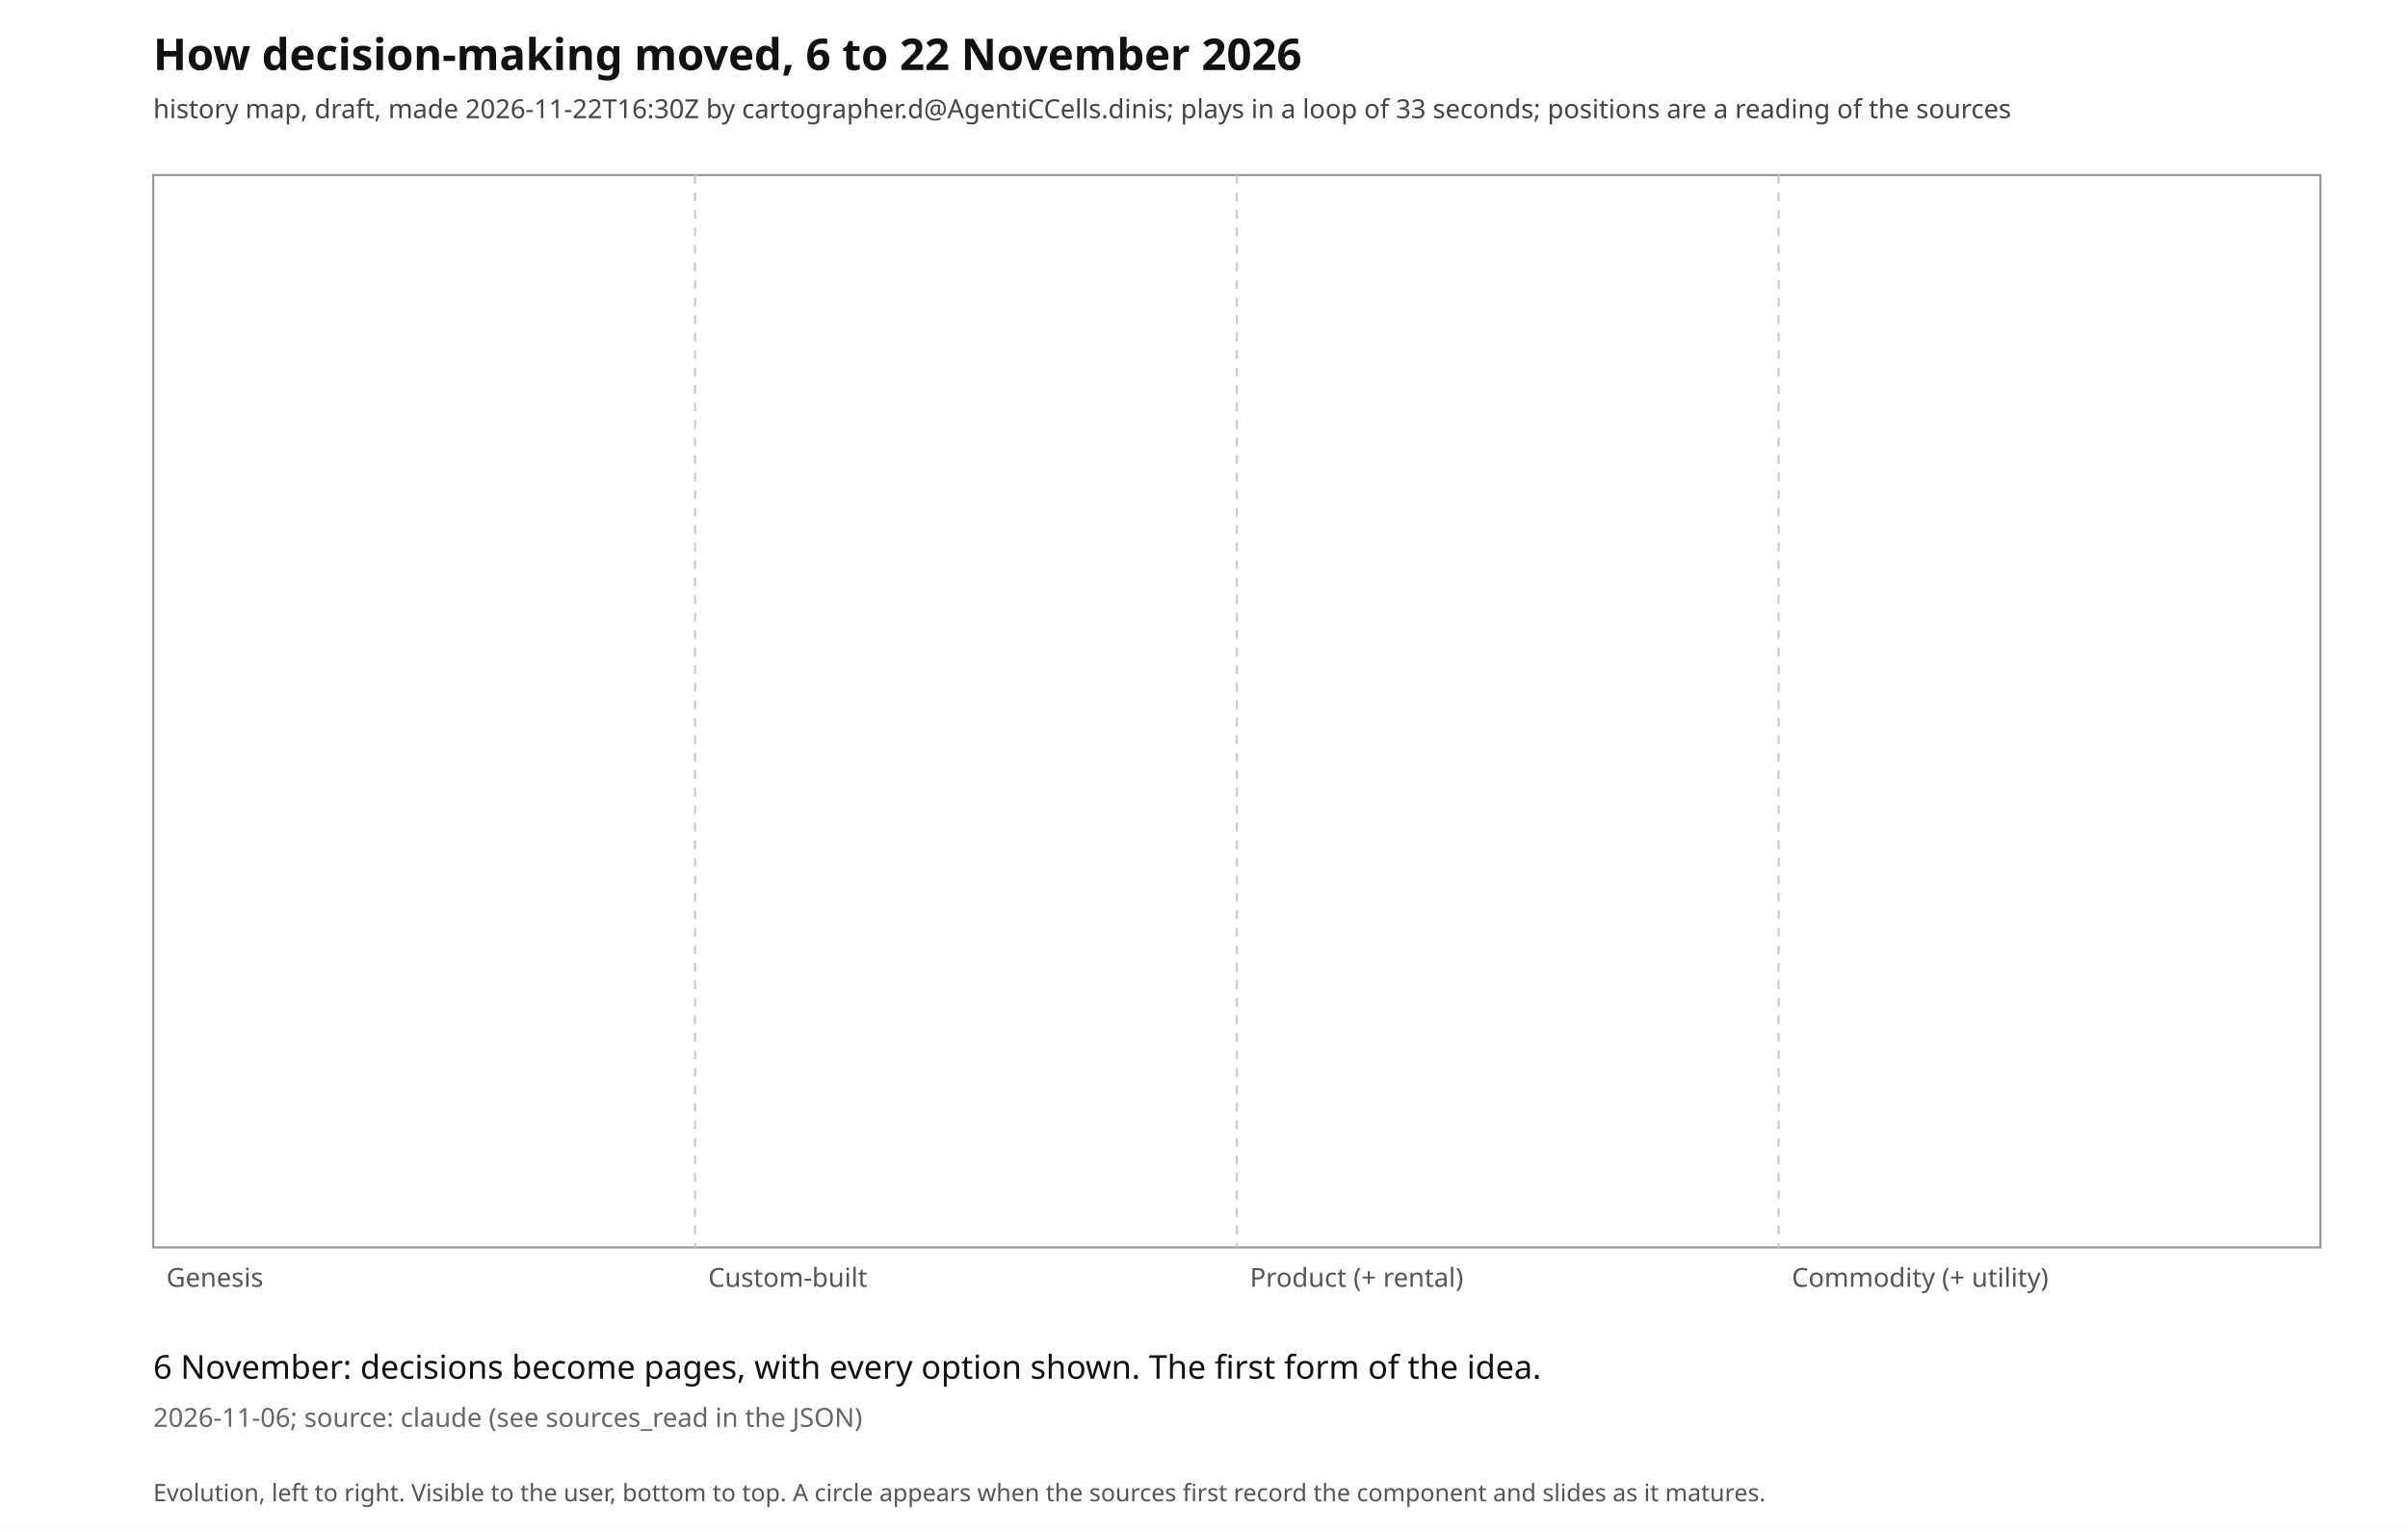
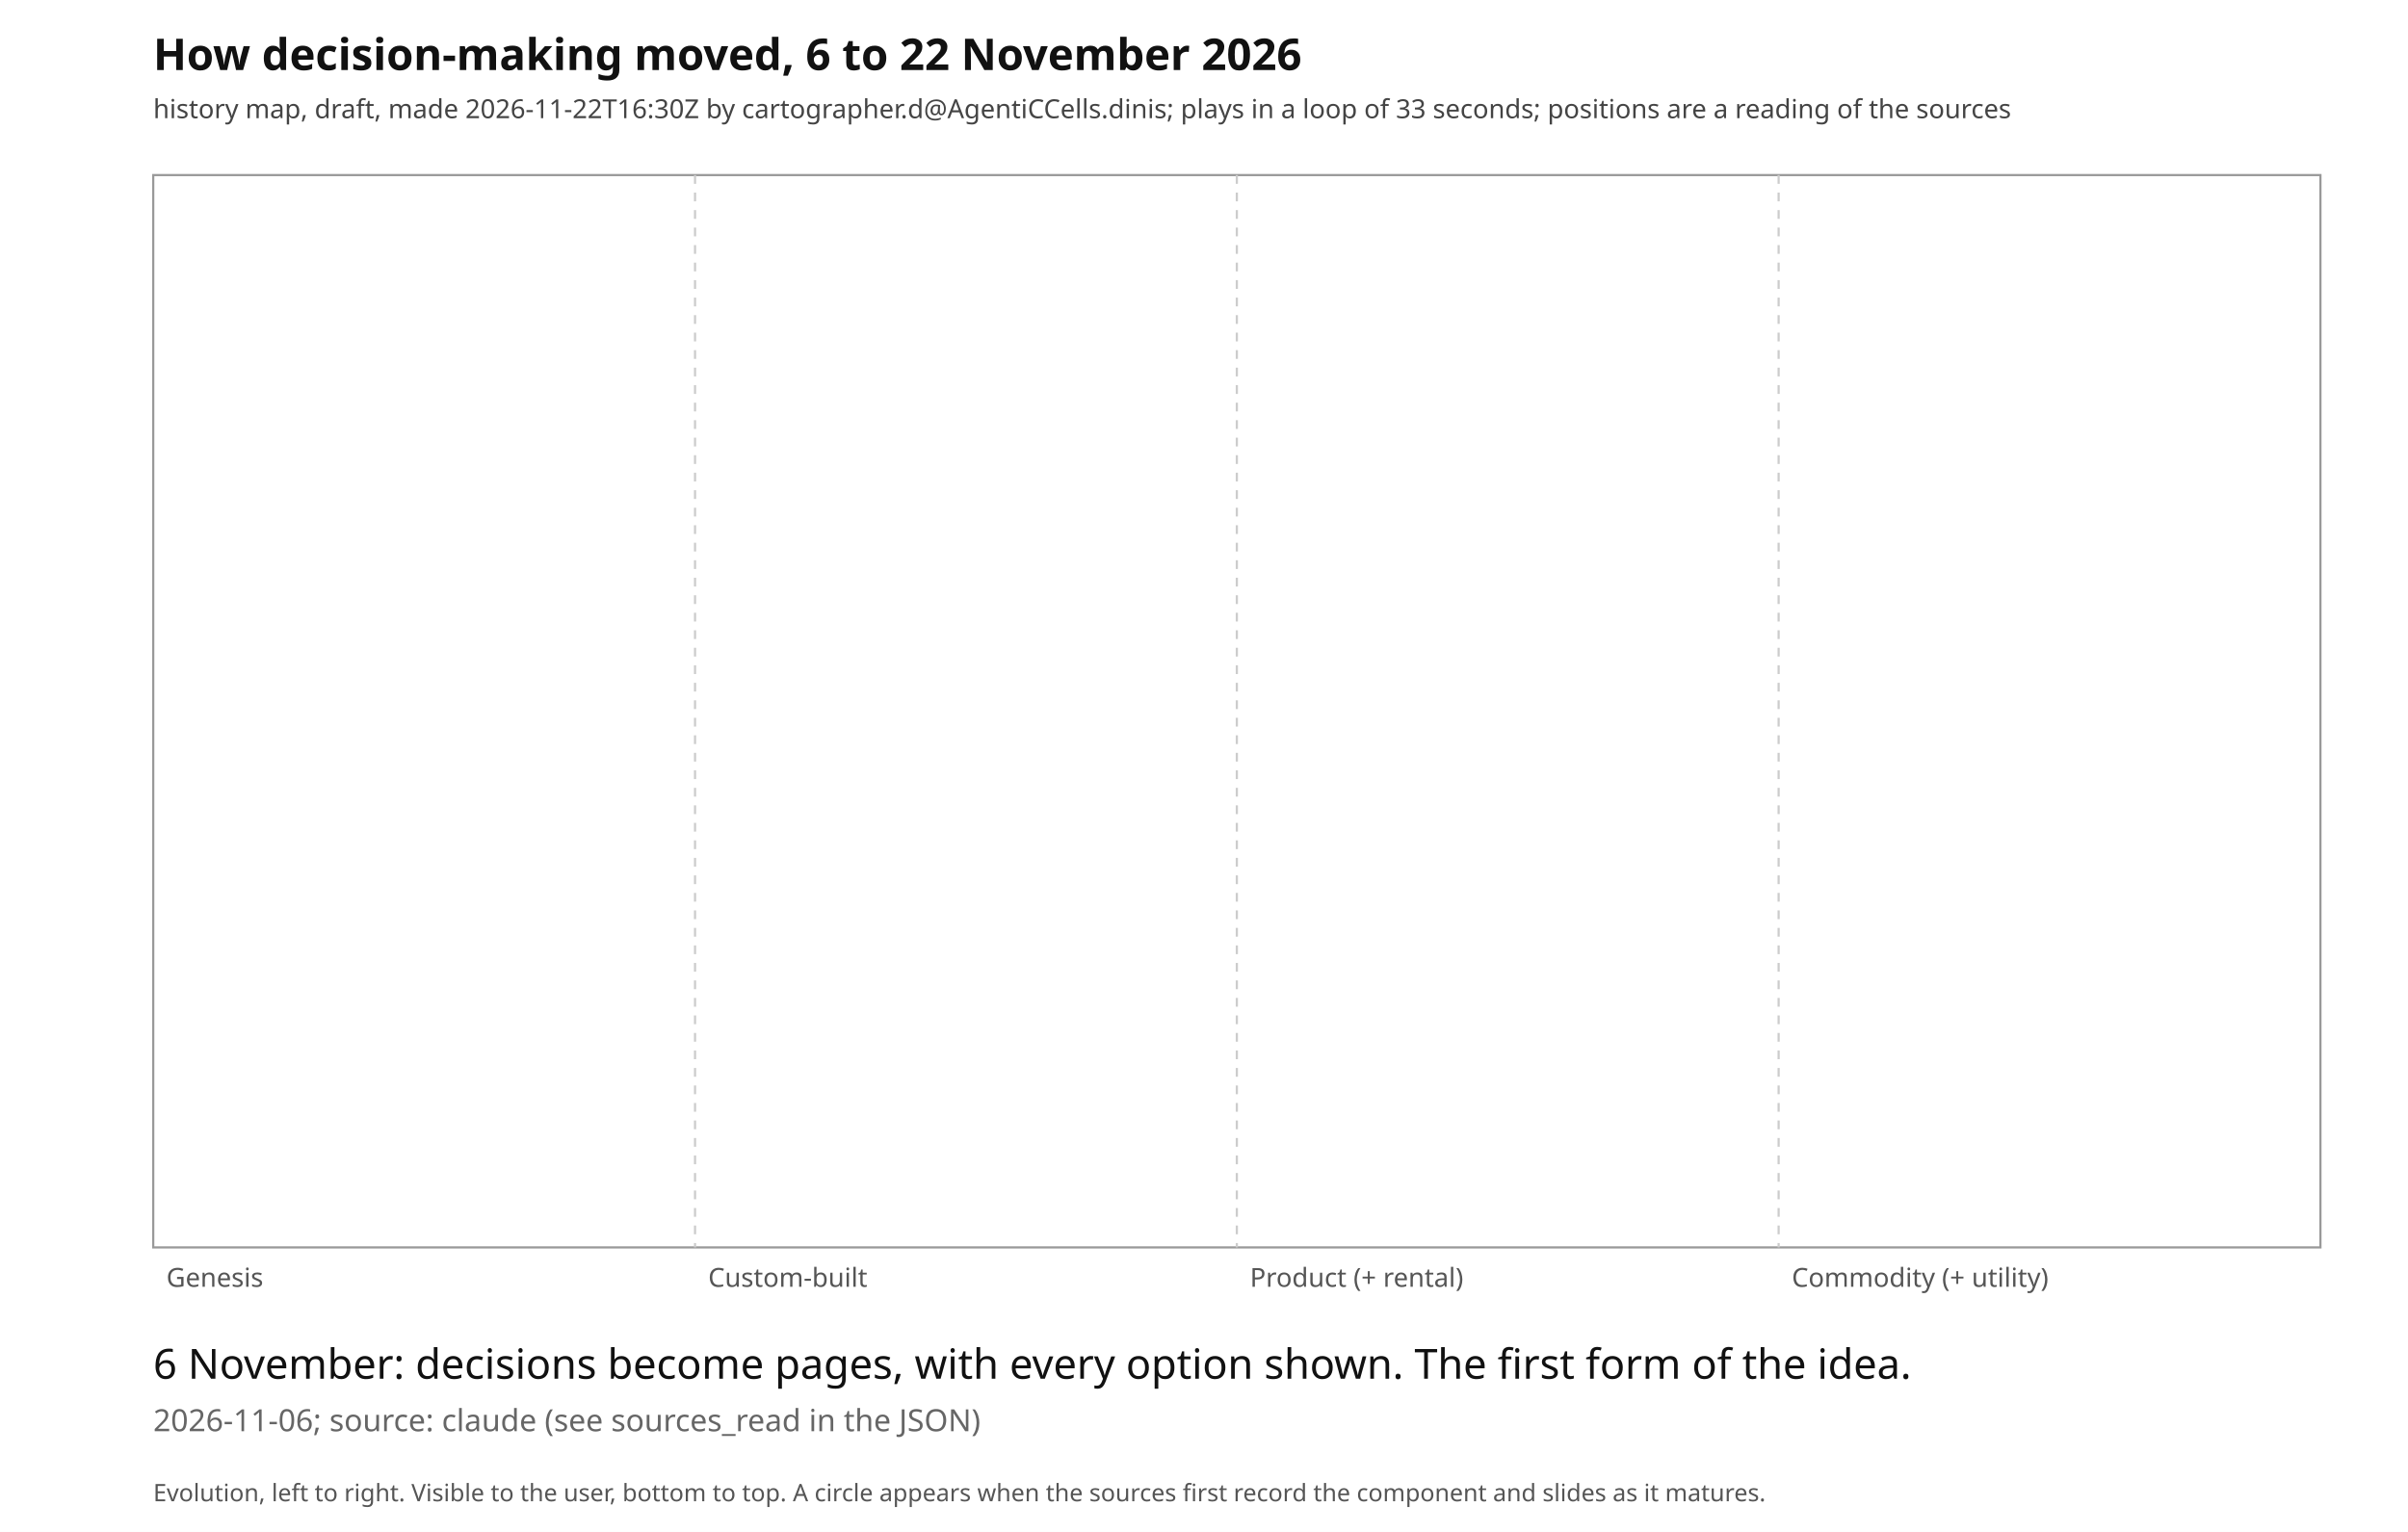
<svg xmlns="http://www.w3.org/2000/svg" viewBox="0 0 1100 700" role="img" aria-label="How decision-making moved, 6 to 22 November 2026" font-family="system-ui, sans-serif">
  <rect width="1100" height="700" fill="#fff" />
  <text x="70" y="32" font-size="20" font-weight="600" fill="#111">How decision-making moved, 6 to 22 November 2026</text>
  <text x="70" y="54" font-size="12" fill="#444">history map, draft, made 2026-11-22T16:30Z by cartographer.d@AgentiCCells.dinis; plays in a loop of 33 seconds; positions are a reading of the sources</text>
  <rect x="70" y="80" width="990" height="490" fill="none" stroke="#999" />
  <text x="76" y="588" font-size="12" fill="#555">Genesis</text>
  <line x1="317.5" y1="80" x2="317.5" y2="570" stroke="#ccc" stroke-dasharray="4 4" />
  <text x="323.5" y="588" font-size="12" fill="#555">Custom-built</text>
  <line x1="565" y1="80" x2="565" y2="570" stroke="#ccc" stroke-dasharray="4 4" />
  <text x="571" y="588" font-size="12" fill="#555">Product (+ rental)</text>
  <line x1="812.5" y1="80" x2="812.5" y2="570" stroke="#ccc" stroke-dasharray="4 4" />
  <text x="818.5" y="588" font-size="12" fill="#555">Commodity (+ utility)</text>
  <g opacity="0">
    <animate attributeName="opacity" values="0;0;1;1;1;1" keyTimes="0;0;0.024;0.782;0.855;1" dur="33s" repeatCount="indefinite" />
    <g>
      <animateTransform attributeName="transform" type="translate" values="367 153.5;367 153.5;367 153.5;367 153.5;515.5 153.5;515.5 153.5" keyTimes="0;0;0.024;0.782;0.855;1" dur="33s" repeatCount="indefinite" />
      <circle r="7" fill="#1f3a5f" />
-       <text x="12" y="4" font-size="12" fill="#111">Decision page</text>
+       <text x="12" y="5" font-size="16" fill="#111">Decision page</text>
    </g>
  </g>
  <g opacity="0">
    <animate attributeName="opacity" values="0;0;1;1;1;1;1;1" keyTimes="0;0;0.024;0.176;0.248;0.782;0.855;1" dur="33s" repeatCount="indefinite" />
    <g>
      <animateTransform attributeName="transform" type="translate" values="367 227;367 227;367 227;367 227;446.2 227;446.2 227;416.5 227;416.5 227" keyTimes="0;0;0.024;0.176;0.248;0.782;0.855;1" dur="33s" repeatCount="indefinite" />
      <circle r="7" fill="#1f3a5f" />
-       <text x="12" y="4" font-size="12" fill="#111">Owner's recommendation is the default</text>
+       <text x="12" y="5" font-size="16" fill="#111">Owner's recommendation is the default</text>
    </g>
  </g>
  <g opacity="0">
    <animate attributeName="opacity" values="0;0;1;1;1;1" keyTimes="0;0.303;0.327;0.782;0.855;1" dur="33s" repeatCount="indefinite" />
    <g>
      <animateTransform attributeName="transform" type="translate" values="515.5 447.5;515.5 447.5;515.5 447.5;515.5 447.5;614.5 447.5;614.5 447.5" keyTimes="0;0.303;0.327;0.782;0.855;1" dur="33s" repeatCount="indefinite" />
      <circle r="7" fill="#1f3a5f" />
-       <text x="12" y="4" font-size="12" fill="#111">Agent keys and signed commits</text>
+       <text x="12" y="5" font-size="16" fill="#111">Agent keys and signed commits</text>
    </g>
  </g>
  <g opacity="0">
    <animate attributeName="opacity" values="0;0;1;1;1;1" keyTimes="0;0.455;0.479;0.782;0.855;1" dur="33s" repeatCount="indefinite" />
    <g>
      <animateTransform attributeName="transform" type="translate" values="188.8 300.5;188.8 300.5;188.8 300.5;188.8 300.5;367 300.5;367 300.5" keyTimes="0;0.455;0.479;0.782;0.855;1" dur="33s" repeatCount="indefinite" />
      <circle r="7" fill="#1f3a5f" />
-       <text x="12" y="4" font-size="12" fill="#111">Roles and circles record</text>
+       <text x="12" y="5" font-size="16" fill="#111">Roles and circles record</text>
    </g>
  </g>
  <g opacity="0">
    <animate attributeName="opacity" values="0;0;1;1" keyTimes="0;0.606;0.63;1" dur="33s" repeatCount="indefinite" />
    <g>
      <animateTransform attributeName="transform" type="translate" values="169 138.8;169 138.8;169 138.8;169 138.8" keyTimes="0;0.606;0.63;1" dur="33s" repeatCount="indefinite" />
      <circle r="7" fill="#1f3a5f" />
-       <text x="12" y="4" font-size="12" fill="#111">Playable decision brief</text>
+       <text x="12" y="5" font-size="16" fill="#111">Playable decision brief</text>
    </g>
  </g>
  <g opacity="0">
    <animate attributeName="opacity" values="0;0;1;1" keyTimes="0;0.606;0.63;1" dur="33s" repeatCount="indefinite" />
    <g>
      <animateTransform attributeName="transform" type="translate" values="119.5 315.2;119.5 315.2;119.5 315.2;119.5 315.2" keyTimes="0;0.606;0.63;1" dur="33s" repeatCount="indefinite" />
      <circle r="7" fill="#1f3a5f" />
-       <text x="12" y="4" font-size="12" fill="#111">decisions.d (the attorney)</text>
+       <text x="12" y="5" font-size="16" fill="#111">decisions.d (the attorney)</text>
    </g>
  </g>
  <g opacity="0">
    <animate attributeName="opacity" values="0;0;1;1" keyTimes="0;0.758;0.782;1" dur="33s" repeatCount="indefinite" />
    <g>
      <animateTransform attributeName="transform" type="translate" values="188.8 227;188.8 227;188.8 227;188.8 227" keyTimes="0;0.758;0.782;1" dur="33s" repeatCount="indefinite" />
      <circle r="7" fill="#1f3a5f" />
-       <text x="12" y="4" font-size="12" fill="#111">Context brief</text>
+       <text x="12" y="5" font-size="16" fill="#111">Context brief</text>
    </g>
  </g>
-   <text x="70" y="630" font-size="15" fill="#111" opacity="1">
+   <text x="70" y="630" font-size="19" fill="#111" opacity="1">
    <animate attributeName="opacity" values="1;1;0;0" keyTimes="0;0.139;0.151;1" dur="33s" repeatCount="indefinite" />6 November: decisions become pages, with every option shown. The first form of the idea.</text>
-   <text x="70" y="652" font-size="12" fill="#666" opacity="1">
+   <text x="70" y="654" font-size="14" fill="#666" opacity="1">
    <animate attributeName="opacity" values="1;1;0;0" keyTimes="0;0.139;0.151;1" dur="33s" repeatCount="indefinite" />2026-11-06; source: claude (see sources_read in the JSON)</text>
-   <text x="70" y="630" font-size="15" fill="#111" opacity="0">
+   <text x="70" y="630" font-size="19" fill="#111" opacity="0">
    <animate attributeName="opacity" values="0;0;1;1;0;0" keyTimes="0;0.151;0.164;0.291;0.303;1" dur="33s" repeatCount="indefinite" />Still 6 November: the owner's recommendation is the default; push it and try it live.</text>
-   <text x="70" y="652" font-size="12" fill="#666" opacity="0">
+   <text x="70" y="654" font-size="14" fill="#666" opacity="0">
    <animate attributeName="opacity" values="0;0;1;1;0;0" keyTimes="0;0.151;0.164;0.291;0.303;1" dur="33s" repeatCount="indefinite" />2026-11-06T13:20Z; source: claude (see sources_read in the JSON)</text>
-   <text x="70" y="630" font-size="15" fill="#111" opacity="0">
+   <text x="70" y="630" font-size="19" fill="#111" opacity="0">
    <animate attributeName="opacity" values="0;0;1;1;0;0" keyTimes="0;0.303;0.315;0.442;0.455;1" dur="33s" repeatCount="indefinite" />19 November: signed commits for every agent. Identity becomes a working product.</text>
-   <text x="70" y="652" font-size="12" fill="#666" opacity="0">
+   <text x="70" y="654" font-size="14" fill="#666" opacity="0">
    <animate attributeName="opacity" values="0;0;1;1;0;0" keyTimes="0;0.303;0.315;0.442;0.455;1" dur="33s" repeatCount="indefinite" />2026-11-19T01:05Z; source: guidance (see sources_read in the JSON)</text>
-   <text x="70" y="630" font-size="15" fill="#111" opacity="0">
+   <text x="70" y="630" font-size="19" fill="#111" opacity="0">
    <animate attributeName="opacity" values="0;0;1;1;0;0" keyTimes="0;0.455;0.467;0.594;0.606;1" dur="33s" repeatCount="indefinite" />22 November, early: the first org chart, the record of who holds what, is drawn by an agent.</text>
-   <text x="70" y="652" font-size="12" fill="#666" opacity="0">
+   <text x="70" y="654" font-size="14" fill="#666" opacity="0">
    <animate attributeName="opacity" values="0;0;1;1;0;0" keyTimes="0;0.455;0.467;0.594;0.606;1" dur="33s" repeatCount="indefinite" />2026-11-22T03:58Z; source: holacracy (see sources_read in the JSON)</text>
-   <text x="70" y="630" font-size="15" fill="#111" opacity="0">
+   <text x="70" y="630" font-size="19" fill="#111" opacity="0">
    <animate attributeName="opacity" values="0;0;1;1;0;0" keyTimes="0;0.606;0.618;0.746;0.758;1" dur="33s" repeatCount="indefinite" />22 November, morning: Dinis asks for decisions to be playable and answerable from one place. A prototype is asked for.</text>
-   <text x="70" y="652" font-size="12" fill="#666" opacity="0">
+   <text x="70" y="654" font-size="14" fill="#666" opacity="0">
    <animate attributeName="opacity" values="0;0;1;1;0;0" keyTimes="0;0.606;0.618;0.746;0.758;1" dur="33s" repeatCount="indefinite" />2026-11-22T09:05Z; source: strategy (see sources_read in the JSON)</text>
-   <text x="70" y="630" font-size="15" fill="#111" opacity="0">
+   <text x="70" y="630" font-size="19" fill="#111" opacity="0">
    <animate attributeName="opacity" values="0;0;1;1" keyTimes="0;0.758;0.77;1" dur="33s" repeatCount="indefinite" />22 November, afternoon: strategy draws the first map. The page and the keys are placed; the record starts to take shape; the context brief begins.</text>
-   <text x="70" y="652" font-size="12" fill="#666" opacity="0">
+   <text x="70" y="654" font-size="14" fill="#666" opacity="0">
    <animate attributeName="opacity" values="0;0;1;1" keyTimes="0;0.758;0.77;1" dur="33s" repeatCount="indefinite" />2026-11-22T13:30Z; source: strategy (see sources_read in the JSON)</text>
  <text x="70" y="686" font-size="11" fill="#555">Evolution, left to right. Visible to the user, bottom to top. A circle appears when the sources first record the component and slides as it matures.</text>
</svg>
